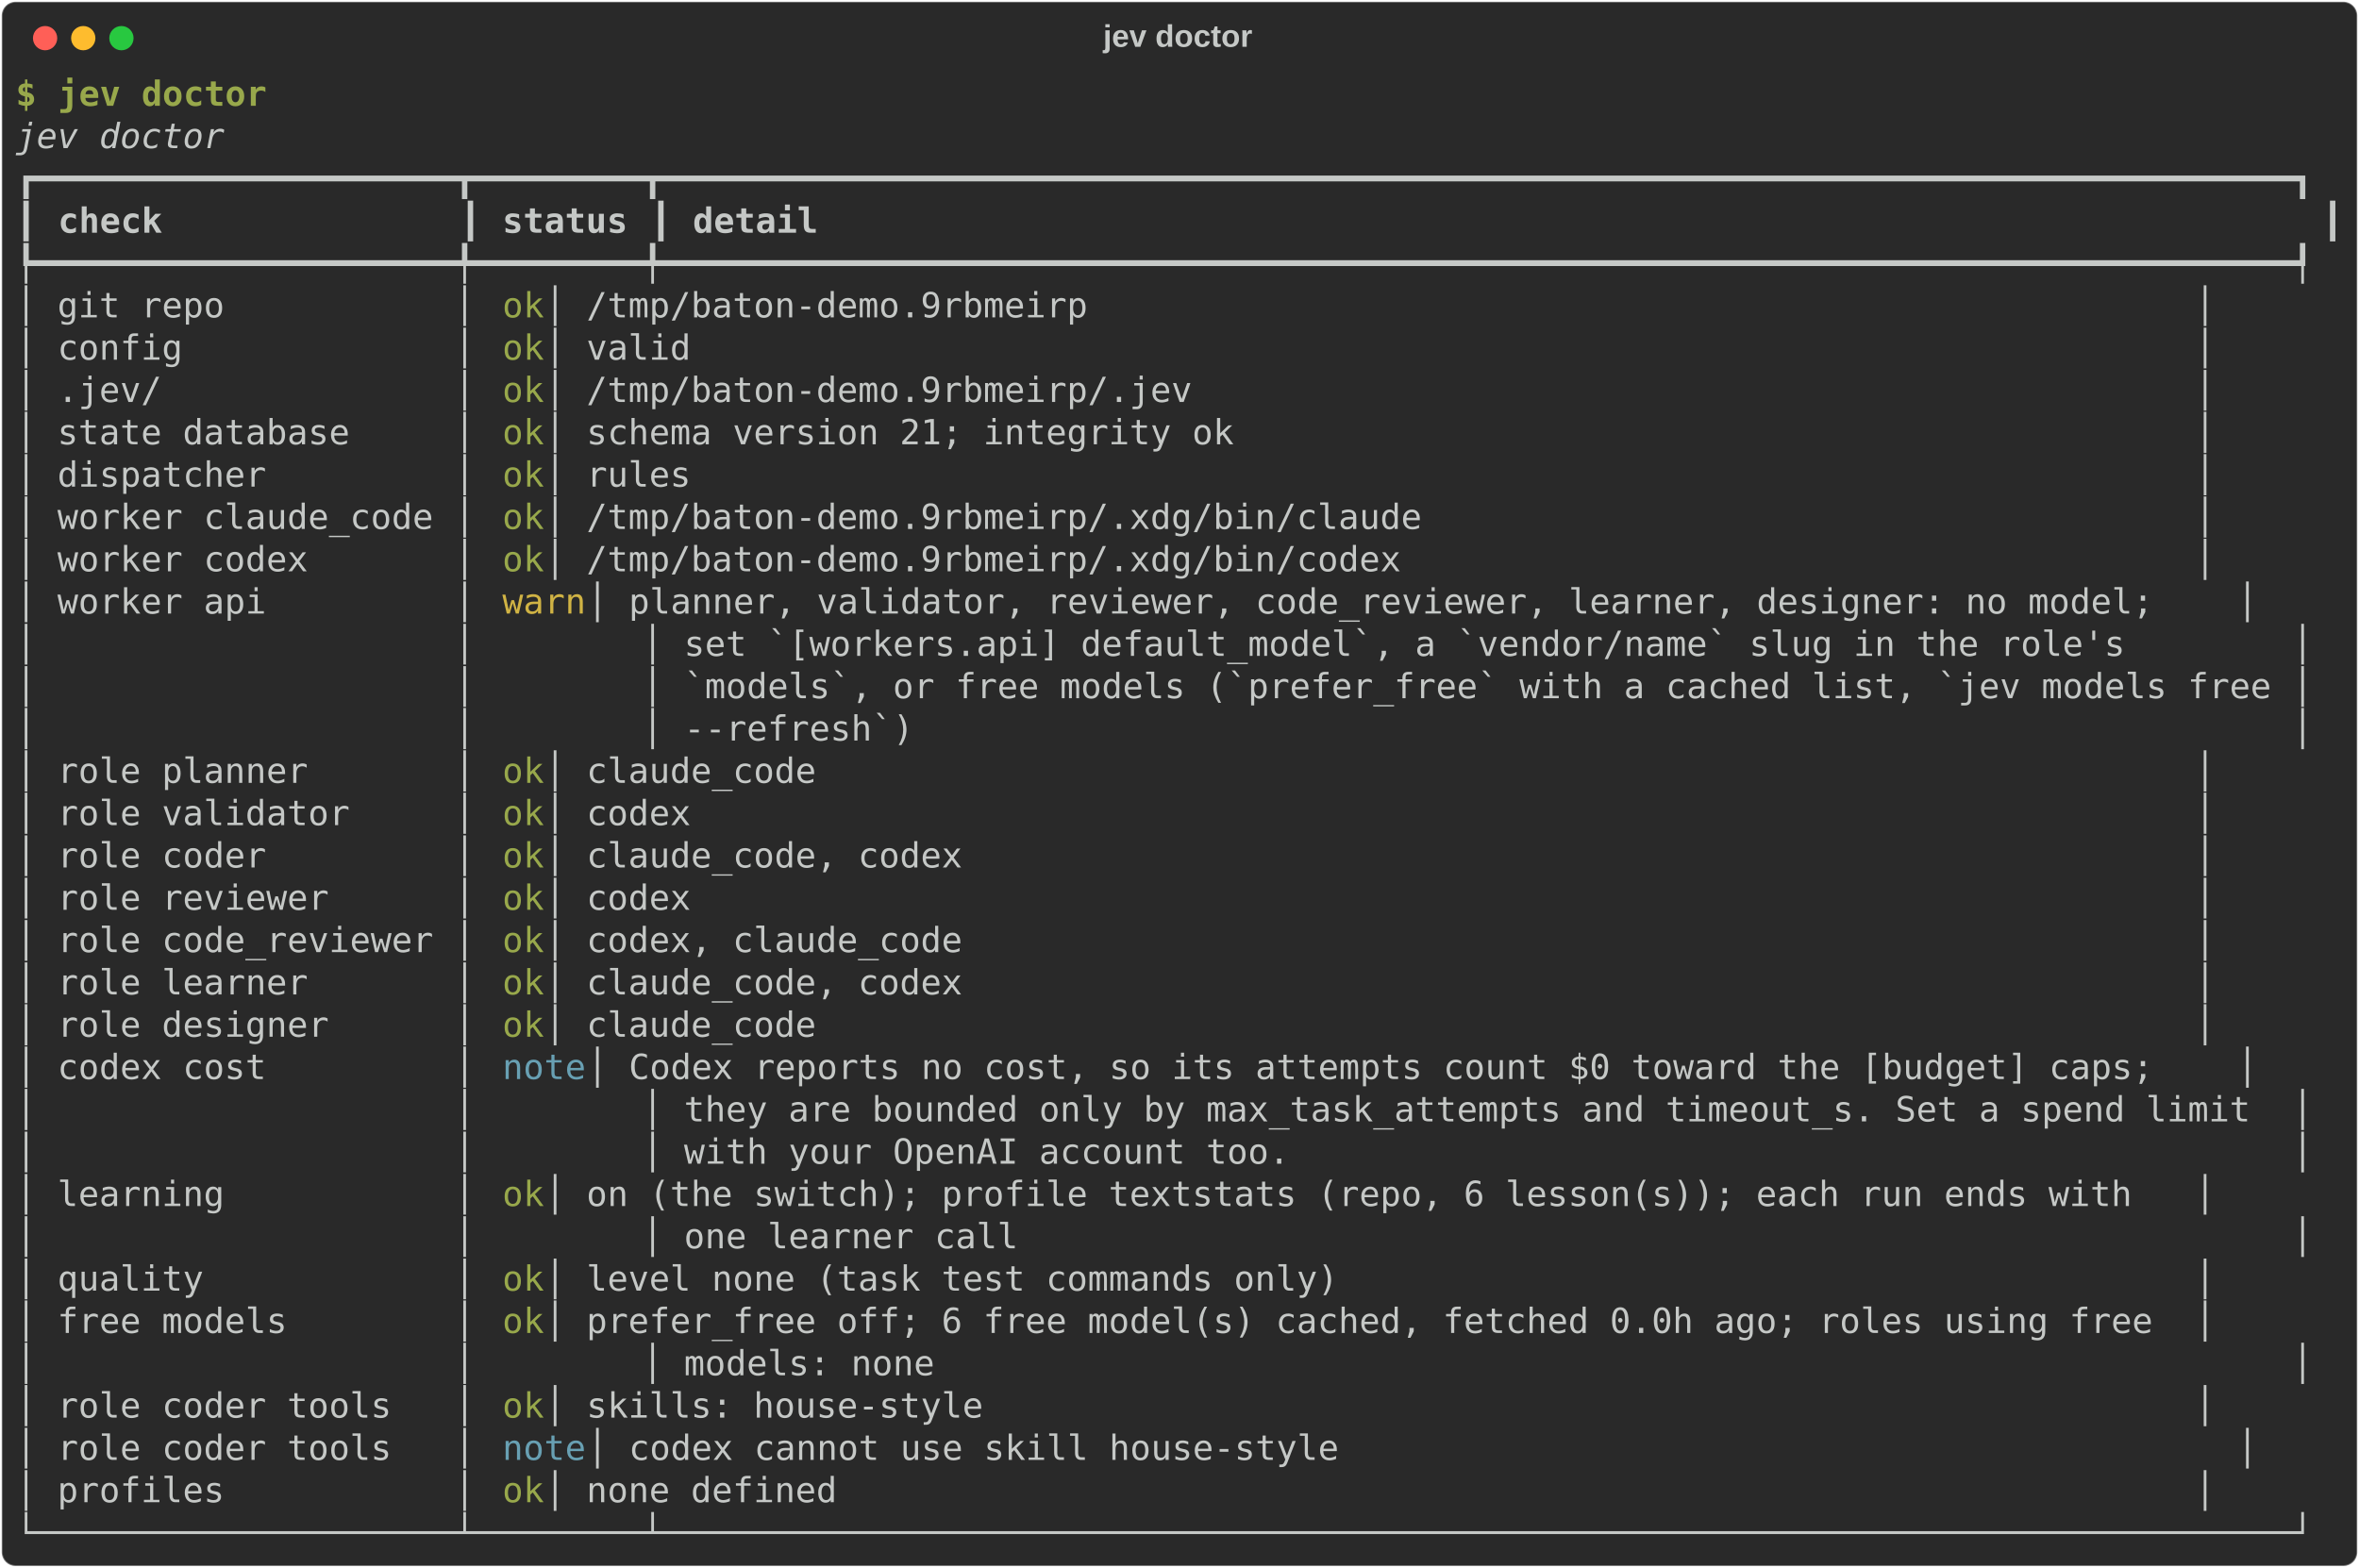
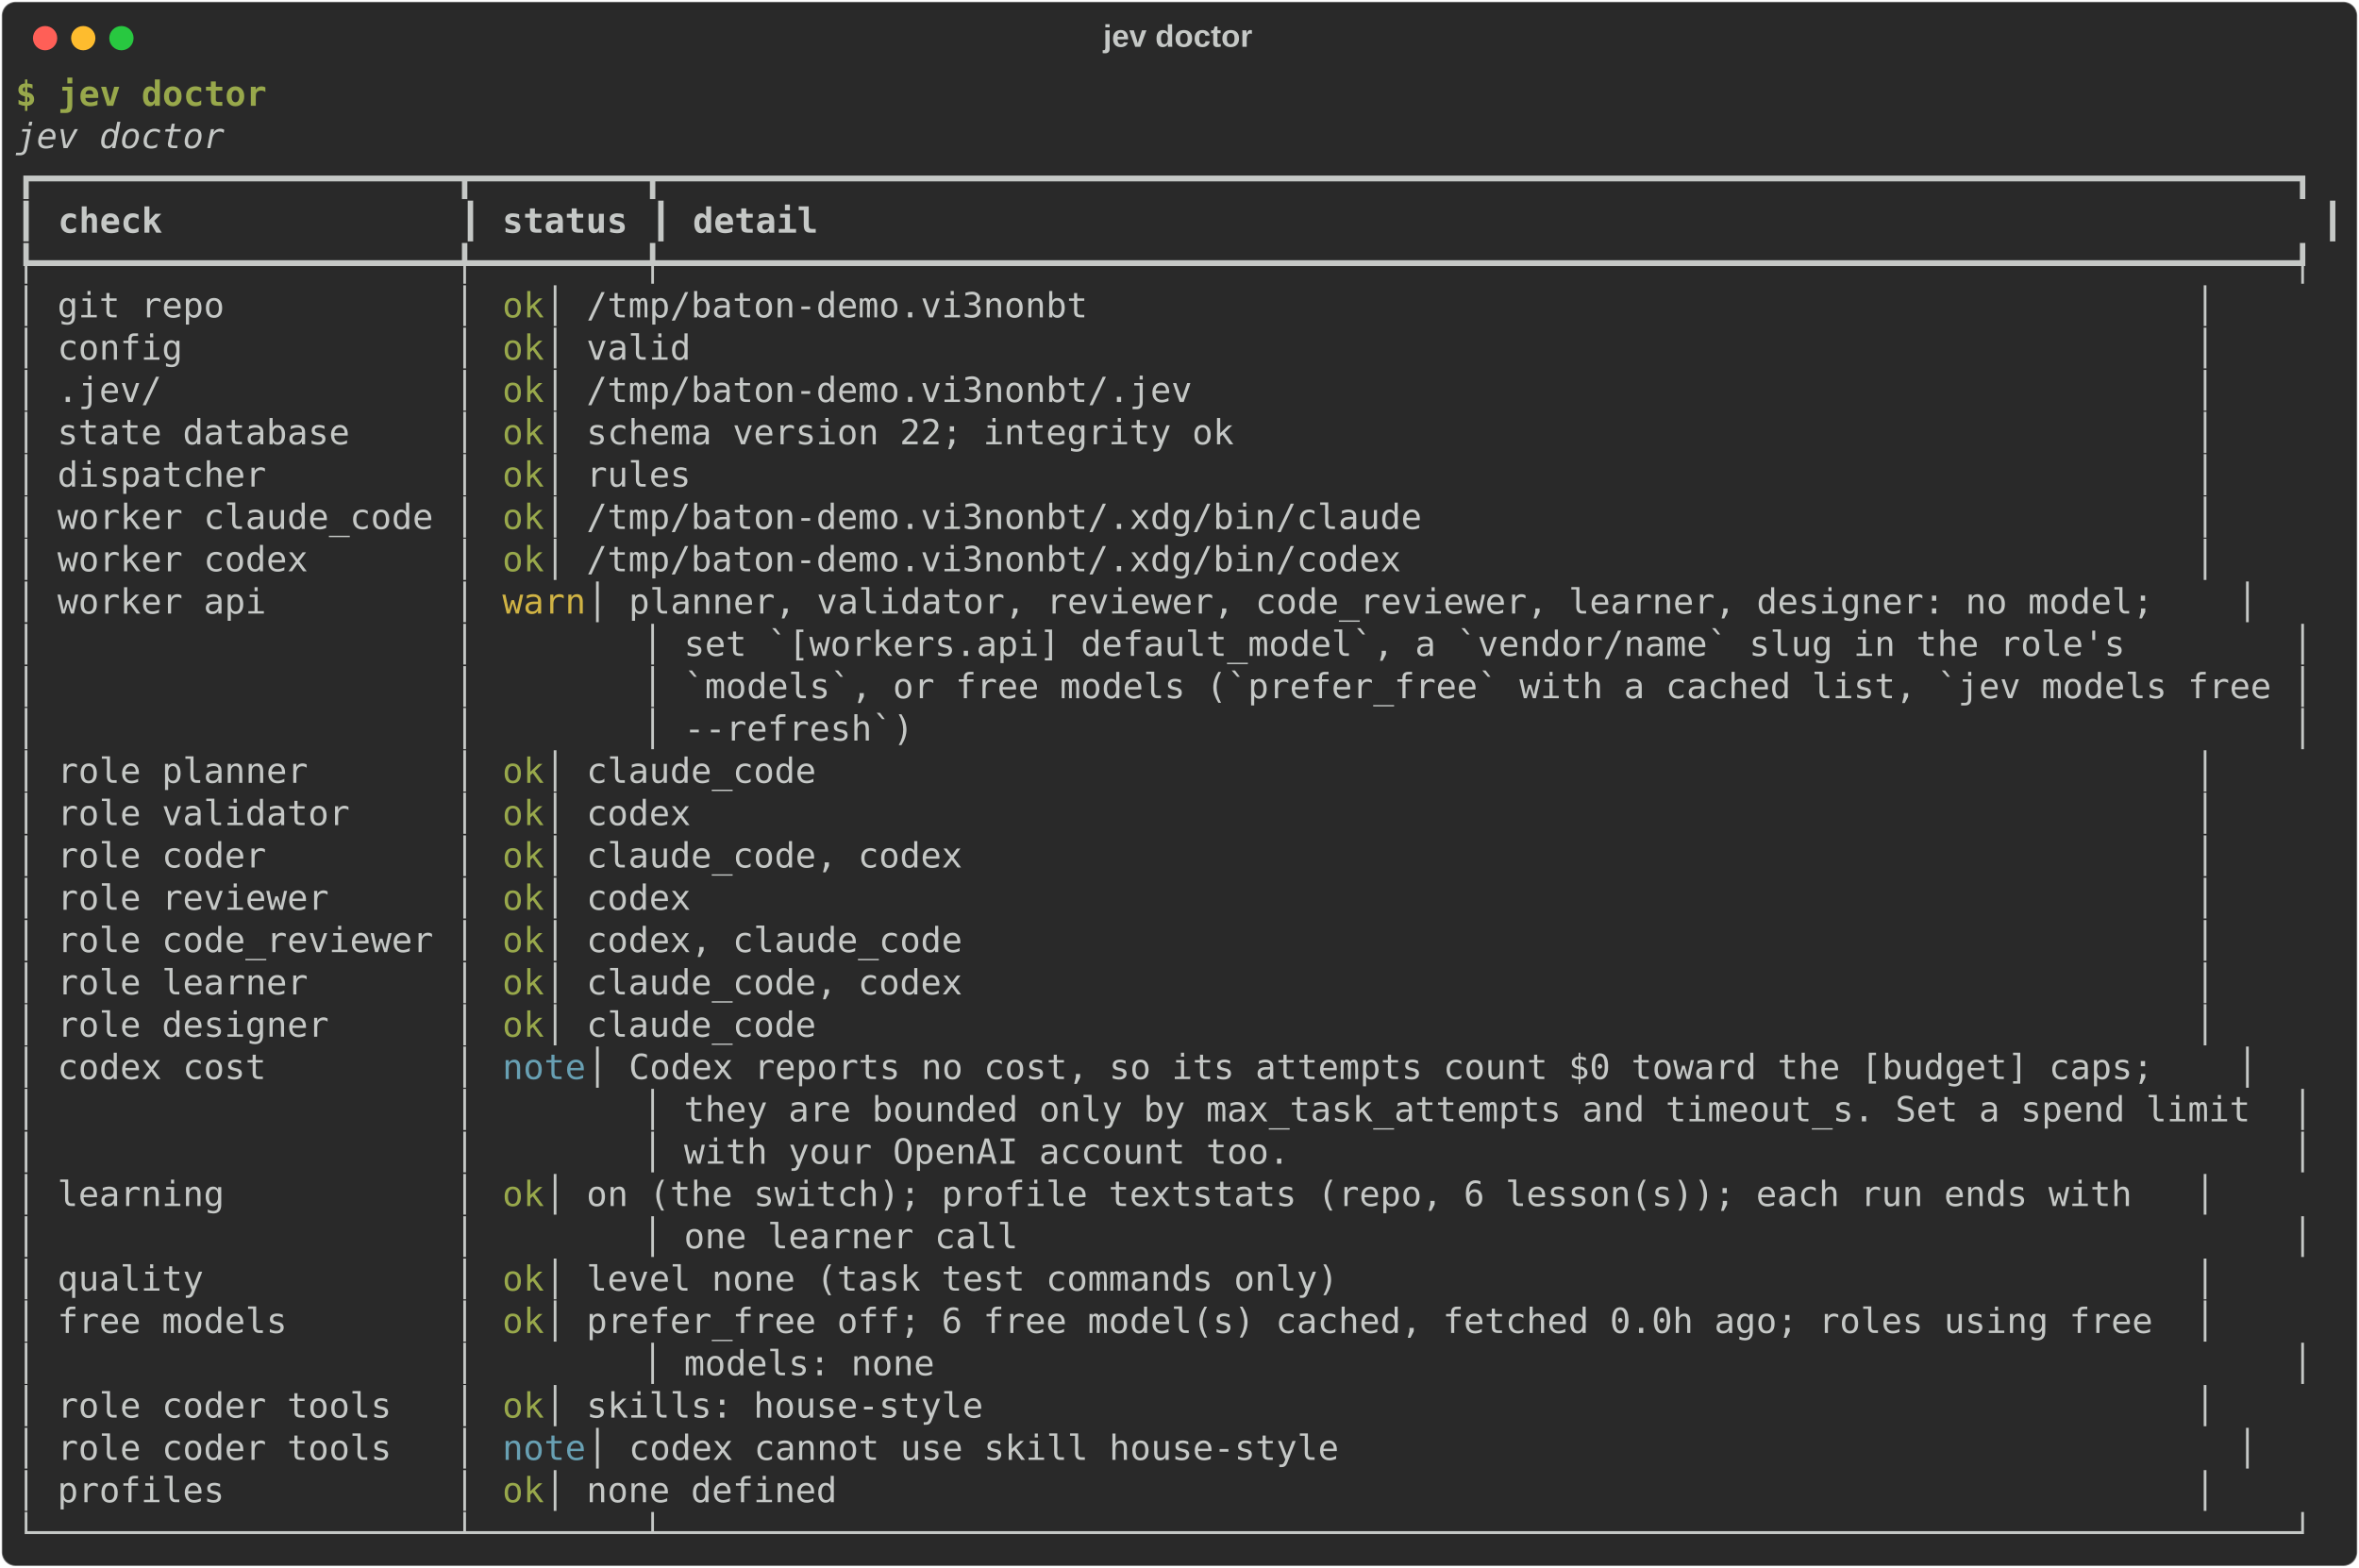
<svg xmlns="http://www.w3.org/2000/svg" class="rich-terminal" viewBox="0 0 1360 904.0">
  <style>

    @font-face {
        font-family: "Fira Code";
        src: local("FiraCode-Regular"),
                url("https://cdnjs.cloudflare.com/ajax/libs/firacode/6.2.0/woff2/FiraCode-Regular.woff2") format("woff2"),
                url("https://cdnjs.cloudflare.com/ajax/libs/firacode/6.2.0/woff/FiraCode-Regular.woff") format("woff");
        font-style: normal;
        font-weight: 400;
    }
    @font-face {
        font-family: "Fira Code";
        src: local("FiraCode-Bold"),
                url("https://cdnjs.cloudflare.com/ajax/libs/firacode/6.2.0/woff2/FiraCode-Bold.woff2") format("woff2"),
                url("https://cdnjs.cloudflare.com/ajax/libs/firacode/6.2.0/woff/FiraCode-Bold.woff") format("woff");
        font-style: bold;
        font-weight: 700;
    }

-     .terminal-3809588152-matrix {
+     .terminal-3205346269-matrix {
        font-family: Fira Code, monospace;
        font-size: 20px;
        line-height: 24.4px;
        font-variant-east-asian: full-width;
    }

-     .terminal-3809588152-title {
+     .terminal-3205346269-title {
        font-size: 18px;
        font-weight: bold;
        font-family: arial;
    }

-     .terminal-3809588152-r1 { fill: #98a84b;font-weight: bold }
- .terminal-3809588152-r2 { fill: #c5c8c6 }
- .terminal-3809588152-r3 { fill: #c5c8c6;font-style: italic; }
- .terminal-3809588152-r4 { fill: #c5c8c6;font-weight: bold }
- .terminal-3809588152-r5 { fill: #98a84b }
- .terminal-3809588152-r6 { fill: #d0b344 }
- .terminal-3809588152-r7 { fill: #68a0b3 }
+     .terminal-3205346269-r1 { fill: #98a84b;font-weight: bold }
+ .terminal-3205346269-r2 { fill: #c5c8c6 }
+ .terminal-3205346269-r3 { fill: #c5c8c6;font-style: italic; }
+ .terminal-3205346269-r4 { fill: #c5c8c6;font-weight: bold }
+ .terminal-3205346269-r5 { fill: #98a84b }
+ .terminal-3205346269-r6 { fill: #d0b344 }
+ .terminal-3205346269-r7 { fill: #68a0b3 }
    </style>
  <defs>
-     <clipPath id="terminal-3809588152-clip-terminal">
+     <clipPath id="terminal-3205346269-clip-terminal">
      <rect x="0" y="0" width="1341.0" height="853.0" />
    </clipPath>
-     <clipPath id="terminal-3809588152-line-0">
+     <clipPath id="terminal-3205346269-line-0">
      <rect x="0" y="1.5" width="1342" height="24.65" />
    </clipPath>
-     <clipPath id="terminal-3809588152-line-1">
+     <clipPath id="terminal-3205346269-line-1">
      <rect x="0" y="25.9" width="1342" height="24.65" />
    </clipPath>
-     <clipPath id="terminal-3809588152-line-2">
+     <clipPath id="terminal-3205346269-line-2">
      <rect x="0" y="50.3" width="1342" height="24.65" />
    </clipPath>
-     <clipPath id="terminal-3809588152-line-3">
+     <clipPath id="terminal-3205346269-line-3">
      <rect x="0" y="74.7" width="1342" height="24.65" />
    </clipPath>
-     <clipPath id="terminal-3809588152-line-4">
+     <clipPath id="terminal-3205346269-line-4">
      <rect x="0" y="99.1" width="1342" height="24.65" />
    </clipPath>
-     <clipPath id="terminal-3809588152-line-5">
+     <clipPath id="terminal-3205346269-line-5">
      <rect x="0" y="123.5" width="1342" height="24.65" />
    </clipPath>
-     <clipPath id="terminal-3809588152-line-6">
+     <clipPath id="terminal-3205346269-line-6">
      <rect x="0" y="147.9" width="1342" height="24.65" />
    </clipPath>
-     <clipPath id="terminal-3809588152-line-7">
+     <clipPath id="terminal-3205346269-line-7">
      <rect x="0" y="172.3" width="1342" height="24.65" />
    </clipPath>
-     <clipPath id="terminal-3809588152-line-8">
+     <clipPath id="terminal-3205346269-line-8">
      <rect x="0" y="196.7" width="1342" height="24.65" />
    </clipPath>
-     <clipPath id="terminal-3809588152-line-9">
+     <clipPath id="terminal-3205346269-line-9">
      <rect x="0" y="221.1" width="1342" height="24.65" />
    </clipPath>
-     <clipPath id="terminal-3809588152-line-10">
+     <clipPath id="terminal-3205346269-line-10">
      <rect x="0" y="245.5" width="1342" height="24.65" />
    </clipPath>
-     <clipPath id="terminal-3809588152-line-11">
+     <clipPath id="terminal-3205346269-line-11">
      <rect x="0" y="269.9" width="1342" height="24.65" />
    </clipPath>
-     <clipPath id="terminal-3809588152-line-12">
+     <clipPath id="terminal-3205346269-line-12">
      <rect x="0" y="294.3" width="1342" height="24.65" />
    </clipPath>
-     <clipPath id="terminal-3809588152-line-13">
+     <clipPath id="terminal-3205346269-line-13">
      <rect x="0" y="318.7" width="1342" height="24.65" />
    </clipPath>
-     <clipPath id="terminal-3809588152-line-14">
+     <clipPath id="terminal-3205346269-line-14">
      <rect x="0" y="343.1" width="1342" height="24.65" />
    </clipPath>
-     <clipPath id="terminal-3809588152-line-15">
+     <clipPath id="terminal-3205346269-line-15">
      <rect x="0" y="367.5" width="1342" height="24.65" />
    </clipPath>
-     <clipPath id="terminal-3809588152-line-16">
+     <clipPath id="terminal-3205346269-line-16">
      <rect x="0" y="391.9" width="1342" height="24.65" />
    </clipPath>
-     <clipPath id="terminal-3809588152-line-17">
+     <clipPath id="terminal-3205346269-line-17">
      <rect x="0" y="416.3" width="1342" height="24.65" />
    </clipPath>
-     <clipPath id="terminal-3809588152-line-18">
+     <clipPath id="terminal-3205346269-line-18">
      <rect x="0" y="440.7" width="1342" height="24.65" />
    </clipPath>
-     <clipPath id="terminal-3809588152-line-19">
+     <clipPath id="terminal-3205346269-line-19">
      <rect x="0" y="465.1" width="1342" height="24.65" />
    </clipPath>
-     <clipPath id="terminal-3809588152-line-20">
+     <clipPath id="terminal-3205346269-line-20">
      <rect x="0" y="489.5" width="1342" height="24.65" />
    </clipPath>
-     <clipPath id="terminal-3809588152-line-21">
+     <clipPath id="terminal-3205346269-line-21">
      <rect x="0" y="513.9" width="1342" height="24.65" />
    </clipPath>
-     <clipPath id="terminal-3809588152-line-22">
+     <clipPath id="terminal-3205346269-line-22">
      <rect x="0" y="538.3" width="1342" height="24.65" />
    </clipPath>
-     <clipPath id="terminal-3809588152-line-23">
+     <clipPath id="terminal-3205346269-line-23">
      <rect x="0" y="562.7" width="1342" height="24.65" />
    </clipPath>
-     <clipPath id="terminal-3809588152-line-24">
+     <clipPath id="terminal-3205346269-line-24">
      <rect x="0" y="587.1" width="1342" height="24.65" />
    </clipPath>
-     <clipPath id="terminal-3809588152-line-25">
+     <clipPath id="terminal-3205346269-line-25">
      <rect x="0" y="611.5" width="1342" height="24.65" />
    </clipPath>
-     <clipPath id="terminal-3809588152-line-26">
+     <clipPath id="terminal-3205346269-line-26">
      <rect x="0" y="635.9" width="1342" height="24.65" />
    </clipPath>
-     <clipPath id="terminal-3809588152-line-27">
+     <clipPath id="terminal-3205346269-line-27">
      <rect x="0" y="660.3" width="1342" height="24.65" />
    </clipPath>
-     <clipPath id="terminal-3809588152-line-28">
+     <clipPath id="terminal-3205346269-line-28">
      <rect x="0" y="684.7" width="1342" height="24.65" />
    </clipPath>
-     <clipPath id="terminal-3809588152-line-29">
+     <clipPath id="terminal-3205346269-line-29">
      <rect x="0" y="709.1" width="1342" height="24.65" />
    </clipPath>
-     <clipPath id="terminal-3809588152-line-30">
+     <clipPath id="terminal-3205346269-line-30">
      <rect x="0" y="733.5" width="1342" height="24.65" />
    </clipPath>
-     <clipPath id="terminal-3809588152-line-31">
+     <clipPath id="terminal-3205346269-line-31">
      <rect x="0" y="757.9" width="1342" height="24.65" />
    </clipPath>
-     <clipPath id="terminal-3809588152-line-32">
+     <clipPath id="terminal-3205346269-line-32">
      <rect x="0" y="782.3" width="1342" height="24.65" />
    </clipPath>
-     <clipPath id="terminal-3809588152-line-33">
+     <clipPath id="terminal-3205346269-line-33">
      <rect x="0" y="806.7" width="1342" height="24.65" />
    </clipPath>
  </defs>
  <rect fill="#292929" stroke="rgba(255,255,255,0.35)" stroke-width="1" x="1" y="1" width="1358" height="902" rx="8" />
-   <text class="terminal-3809588152-title" fill="#c5c8c6" text-anchor="middle" x="679" y="27">jev doctor</text>
+   <text class="terminal-3205346269-title" fill="#c5c8c6" text-anchor="middle" x="679" y="27">jev doctor</text>
  <g transform="translate(26,22)">
    <circle cx="0" cy="0" r="7" fill="#ff5f57" />
    <circle cx="22" cy="0" r="7" fill="#febc2e" />
    <circle cx="44" cy="0" r="7" fill="#28c840" />
  </g>
-   <g transform="translate(9, 41)" clip-path="url(#terminal-3809588152-clip-terminal)">
-     <g class="terminal-3809588152-matrix">
-       <text class="terminal-3809588152-r1" x="0" y="20" textLength="24.4" clip-path="url(#terminal-3809588152-line-0)">$ </text>
-       <text class="terminal-3809588152-r1" x="24.4" y="20" textLength="122" clip-path="url(#terminal-3809588152-line-0)">jev doctor</text>
-       <text class="terminal-3809588152-r2" x="1342" y="20" textLength="12.2" clip-path="url(#terminal-3809588152-line-0)">
- </text>
-       <text class="terminal-3809588152-r3" x="0" y="44.4" textLength="1342" clip-path="url(#terminal-3809588152-line-1)">                                                  jev doctor                                                  </text>
-       <text class="terminal-3809588152-r2" x="1342" y="44.4" textLength="12.2" clip-path="url(#terminal-3809588152-line-1)">
- </text>
-       <text class="terminal-3809588152-r2" x="0" y="68.8" textLength="1342" clip-path="url(#terminal-3809588152-line-2)">┏━━━━━━━━━━━━━━━━━━━━┳━━━━━━━━┳━━━━━━━━━━━━━━━━━━━━━━━━━━━━━━━━━━━━━━━━━━━━━━━━━━━━━━━━━━━━━━━━━━━━━━━━━━━━━━┓</text>
-       <text class="terminal-3809588152-r2" x="1342" y="68.8" textLength="12.2" clip-path="url(#terminal-3809588152-line-2)">
- </text>
-       <text class="terminal-3809588152-r2" x="0" y="93.2" textLength="12.2" clip-path="url(#terminal-3809588152-line-3)">┃</text>
-       <text class="terminal-3809588152-r4" x="24.4" y="93.2" textLength="219.6" clip-path="url(#terminal-3809588152-line-3)">check             </text>
-       <text class="terminal-3809588152-r2" x="256.2" y="93.2" textLength="12.2" clip-path="url(#terminal-3809588152-line-3)">┃</text>
-       <text class="terminal-3809588152-r4" x="280.6" y="93.2" textLength="73.2" clip-path="url(#terminal-3809588152-line-3)">status</text>
-       <text class="terminal-3809588152-r2" x="366" y="93.2" textLength="12.2" clip-path="url(#terminal-3809588152-line-3)">┃</text>
-       <text class="terminal-3809588152-r4" x="390.4" y="93.2" textLength="927.2" clip-path="url(#terminal-3809588152-line-3)">detail                                                                      </text>
-       <text class="terminal-3809588152-r2" x="1329.8" y="93.2" textLength="12.2" clip-path="url(#terminal-3809588152-line-3)">┃</text>
-       <text class="terminal-3809588152-r2" x="1342" y="93.2" textLength="12.2" clip-path="url(#terminal-3809588152-line-3)">
- </text>
-       <text class="terminal-3809588152-r2" x="0" y="117.6" textLength="1342" clip-path="url(#terminal-3809588152-line-4)">┡━━━━━━━━━━━━━━━━━━━━╇━━━━━━━━╇━━━━━━━━━━━━━━━━━━━━━━━━━━━━━━━━━━━━━━━━━━━━━━━━━━━━━━━━━━━━━━━━━━━━━━━━━━━━━━┩</text>
-       <text class="terminal-3809588152-r2" x="1342" y="117.6" textLength="12.2" clip-path="url(#terminal-3809588152-line-4)">
- </text>
-       <text class="terminal-3809588152-r2" x="0" y="142" textLength="280.6" clip-path="url(#terminal-3809588152-line-5)">│ git repo           │ </text>
-       <text class="terminal-3809588152-r5" x="280.6" y="142" textLength="24.4" clip-path="url(#terminal-3809588152-line-5)">ok</text>
-       <text class="terminal-3809588152-r2" x="305" y="142" textLength="1037" clip-path="url(#terminal-3809588152-line-5)">     │ /tmp/baton-demo.9rbmeirp                                                     │</text>
-       <text class="terminal-3809588152-r2" x="1342" y="142" textLength="12.2" clip-path="url(#terminal-3809588152-line-5)">
- </text>
-       <text class="terminal-3809588152-r2" x="0" y="166.4" textLength="280.6" clip-path="url(#terminal-3809588152-line-6)">│ config             │ </text>
-       <text class="terminal-3809588152-r5" x="280.6" y="166.4" textLength="24.4" clip-path="url(#terminal-3809588152-line-6)">ok</text>
-       <text class="terminal-3809588152-r2" x="305" y="166.4" textLength="1037" clip-path="url(#terminal-3809588152-line-6)">     │ valid                                                                        │</text>
-       <text class="terminal-3809588152-r2" x="1342" y="166.4" textLength="12.2" clip-path="url(#terminal-3809588152-line-6)">
- </text>
-       <text class="terminal-3809588152-r2" x="0" y="190.8" textLength="280.6" clip-path="url(#terminal-3809588152-line-7)">│ .jev/              │ </text>
-       <text class="terminal-3809588152-r5" x="280.6" y="190.8" textLength="24.4" clip-path="url(#terminal-3809588152-line-7)">ok</text>
-       <text class="terminal-3809588152-r2" x="305" y="190.8" textLength="1037" clip-path="url(#terminal-3809588152-line-7)">     │ /tmp/baton-demo.9rbmeirp/.jev                                                │</text>
-       <text class="terminal-3809588152-r2" x="1342" y="190.8" textLength="12.2" clip-path="url(#terminal-3809588152-line-7)">
- </text>
-       <text class="terminal-3809588152-r2" x="0" y="215.2" textLength="280.6" clip-path="url(#terminal-3809588152-line-8)">│ state database     │ </text>
-       <text class="terminal-3809588152-r5" x="280.6" y="215.2" textLength="24.4" clip-path="url(#terminal-3809588152-line-8)">ok</text>
-       <text class="terminal-3809588152-r2" x="305" y="215.2" textLength="1037" clip-path="url(#terminal-3809588152-line-8)">     │ schema version 21; integrity ok                                              │</text>
-       <text class="terminal-3809588152-r2" x="1342" y="215.2" textLength="12.2" clip-path="url(#terminal-3809588152-line-8)">
- </text>
-       <text class="terminal-3809588152-r2" x="0" y="239.6" textLength="280.6" clip-path="url(#terminal-3809588152-line-9)">│ dispatcher         │ </text>
-       <text class="terminal-3809588152-r5" x="280.6" y="239.6" textLength="24.4" clip-path="url(#terminal-3809588152-line-9)">ok</text>
-       <text class="terminal-3809588152-r2" x="305" y="239.6" textLength="1037" clip-path="url(#terminal-3809588152-line-9)">     │ rules                                                                        │</text>
-       <text class="terminal-3809588152-r2" x="1342" y="239.6" textLength="12.2" clip-path="url(#terminal-3809588152-line-9)">
- </text>
-       <text class="terminal-3809588152-r2" x="0" y="264" textLength="280.6" clip-path="url(#terminal-3809588152-line-10)">│ worker claude_code │ </text>
-       <text class="terminal-3809588152-r5" x="280.6" y="264" textLength="24.4" clip-path="url(#terminal-3809588152-line-10)">ok</text>
-       <text class="terminal-3809588152-r2" x="305" y="264" textLength="1037" clip-path="url(#terminal-3809588152-line-10)">     │ /tmp/baton-demo.9rbmeirp/.xdg/bin/claude                                     │</text>
-       <text class="terminal-3809588152-r2" x="1342" y="264" textLength="12.2" clip-path="url(#terminal-3809588152-line-10)">
- </text>
-       <text class="terminal-3809588152-r2" x="0" y="288.4" textLength="280.6" clip-path="url(#terminal-3809588152-line-11)">│ worker codex       │ </text>
-       <text class="terminal-3809588152-r5" x="280.6" y="288.4" textLength="24.4" clip-path="url(#terminal-3809588152-line-11)">ok</text>
-       <text class="terminal-3809588152-r2" x="305" y="288.4" textLength="1037" clip-path="url(#terminal-3809588152-line-11)">     │ /tmp/baton-demo.9rbmeirp/.xdg/bin/codex                                      │</text>
-       <text class="terminal-3809588152-r2" x="1342" y="288.4" textLength="12.2" clip-path="url(#terminal-3809588152-line-11)">
- </text>
-       <text class="terminal-3809588152-r2" x="0" y="312.8" textLength="280.6" clip-path="url(#terminal-3809588152-line-12)">│ worker api         │ </text>
-       <text class="terminal-3809588152-r6" x="280.6" y="312.8" textLength="48.8" clip-path="url(#terminal-3809588152-line-12)">warn</text>
-       <text class="terminal-3809588152-r2" x="329.4" y="312.8" textLength="1012.6" clip-path="url(#terminal-3809588152-line-12)">   │ planner, validator, reviewer, code_reviewer, learner, designer: no model;    │</text>
-       <text class="terminal-3809588152-r2" x="1342" y="312.8" textLength="12.2" clip-path="url(#terminal-3809588152-line-12)">
- </text>
-       <text class="terminal-3809588152-r2" x="0" y="337.2" textLength="1342" clip-path="url(#terminal-3809588152-line-13)">│                    │        │ set `[workers.api] default_model`, a `vendor/name` slug in the role's        │</text>
-       <text class="terminal-3809588152-r2" x="1342" y="337.2" textLength="12.2" clip-path="url(#terminal-3809588152-line-13)">
- </text>
-       <text class="terminal-3809588152-r2" x="0" y="361.6" textLength="1342" clip-path="url(#terminal-3809588152-line-14)">│                    │        │ `models`, or free models (`prefer_free` with a cached list, `jev models free │</text>
-       <text class="terminal-3809588152-r2" x="1342" y="361.6" textLength="12.2" clip-path="url(#terminal-3809588152-line-14)">
- </text>
-       <text class="terminal-3809588152-r2" x="0" y="386" textLength="1342" clip-path="url(#terminal-3809588152-line-15)">│                    │        │ --refresh`)                                                                  │</text>
-       <text class="terminal-3809588152-r2" x="1342" y="386" textLength="12.2" clip-path="url(#terminal-3809588152-line-15)">
- </text>
-       <text class="terminal-3809588152-r2" x="0" y="410.4" textLength="280.6" clip-path="url(#terminal-3809588152-line-16)">│ role planner       │ </text>
-       <text class="terminal-3809588152-r5" x="280.6" y="410.4" textLength="24.4" clip-path="url(#terminal-3809588152-line-16)">ok</text>
-       <text class="terminal-3809588152-r2" x="305" y="410.4" textLength="1037" clip-path="url(#terminal-3809588152-line-16)">     │ claude_code                                                                  │</text>
-       <text class="terminal-3809588152-r2" x="1342" y="410.4" textLength="12.2" clip-path="url(#terminal-3809588152-line-16)">
- </text>
-       <text class="terminal-3809588152-r2" x="0" y="434.8" textLength="280.6" clip-path="url(#terminal-3809588152-line-17)">│ role validator     │ </text>
-       <text class="terminal-3809588152-r5" x="280.6" y="434.8" textLength="24.4" clip-path="url(#terminal-3809588152-line-17)">ok</text>
-       <text class="terminal-3809588152-r2" x="305" y="434.8" textLength="1037" clip-path="url(#terminal-3809588152-line-17)">     │ codex                                                                        │</text>
-       <text class="terminal-3809588152-r2" x="1342" y="434.8" textLength="12.2" clip-path="url(#terminal-3809588152-line-17)">
- </text>
-       <text class="terminal-3809588152-r2" x="0" y="459.2" textLength="280.6" clip-path="url(#terminal-3809588152-line-18)">│ role coder         │ </text>
-       <text class="terminal-3809588152-r5" x="280.6" y="459.2" textLength="24.4" clip-path="url(#terminal-3809588152-line-18)">ok</text>
-       <text class="terminal-3809588152-r2" x="305" y="459.2" textLength="1037" clip-path="url(#terminal-3809588152-line-18)">     │ claude_code, codex                                                           │</text>
-       <text class="terminal-3809588152-r2" x="1342" y="459.2" textLength="12.2" clip-path="url(#terminal-3809588152-line-18)">
- </text>
-       <text class="terminal-3809588152-r2" x="0" y="483.6" textLength="280.6" clip-path="url(#terminal-3809588152-line-19)">│ role reviewer      │ </text>
-       <text class="terminal-3809588152-r5" x="280.6" y="483.6" textLength="24.4" clip-path="url(#terminal-3809588152-line-19)">ok</text>
-       <text class="terminal-3809588152-r2" x="305" y="483.6" textLength="1037" clip-path="url(#terminal-3809588152-line-19)">     │ codex                                                                        │</text>
-       <text class="terminal-3809588152-r2" x="1342" y="483.6" textLength="12.2" clip-path="url(#terminal-3809588152-line-19)">
- </text>
-       <text class="terminal-3809588152-r2" x="0" y="508" textLength="280.6" clip-path="url(#terminal-3809588152-line-20)">│ role code_reviewer │ </text>
-       <text class="terminal-3809588152-r5" x="280.6" y="508" textLength="24.4" clip-path="url(#terminal-3809588152-line-20)">ok</text>
-       <text class="terminal-3809588152-r2" x="305" y="508" textLength="1037" clip-path="url(#terminal-3809588152-line-20)">     │ codex, claude_code                                                           │</text>
-       <text class="terminal-3809588152-r2" x="1342" y="508" textLength="12.2" clip-path="url(#terminal-3809588152-line-20)">
- </text>
-       <text class="terminal-3809588152-r2" x="0" y="532.4" textLength="280.6" clip-path="url(#terminal-3809588152-line-21)">│ role learner       │ </text>
-       <text class="terminal-3809588152-r5" x="280.6" y="532.4" textLength="24.4" clip-path="url(#terminal-3809588152-line-21)">ok</text>
-       <text class="terminal-3809588152-r2" x="305" y="532.4" textLength="1037" clip-path="url(#terminal-3809588152-line-21)">     │ claude_code, codex                                                           │</text>
-       <text class="terminal-3809588152-r2" x="1342" y="532.4" textLength="12.2" clip-path="url(#terminal-3809588152-line-21)">
- </text>
-       <text class="terminal-3809588152-r2" x="0" y="556.8" textLength="280.6" clip-path="url(#terminal-3809588152-line-22)">│ role designer      │ </text>
-       <text class="terminal-3809588152-r5" x="280.6" y="556.8" textLength="24.4" clip-path="url(#terminal-3809588152-line-22)">ok</text>
-       <text class="terminal-3809588152-r2" x="305" y="556.8" textLength="1037" clip-path="url(#terminal-3809588152-line-22)">     │ claude_code                                                                  │</text>
-       <text class="terminal-3809588152-r2" x="1342" y="556.8" textLength="12.2" clip-path="url(#terminal-3809588152-line-22)">
- </text>
-       <text class="terminal-3809588152-r2" x="0" y="581.2" textLength="280.6" clip-path="url(#terminal-3809588152-line-23)">│ codex cost         │ </text>
-       <text class="terminal-3809588152-r7" x="280.6" y="581.2" textLength="48.8" clip-path="url(#terminal-3809588152-line-23)">note</text>
-       <text class="terminal-3809588152-r2" x="329.4" y="581.2" textLength="1012.6" clip-path="url(#terminal-3809588152-line-23)">   │ Codex reports no cost, so its attempts count $0 toward the [budget] caps;    │</text>
-       <text class="terminal-3809588152-r2" x="1342" y="581.2" textLength="12.2" clip-path="url(#terminal-3809588152-line-23)">
- </text>
-       <text class="terminal-3809588152-r2" x="0" y="605.6" textLength="1342" clip-path="url(#terminal-3809588152-line-24)">│                    │        │ they are bounded only by max_task_attempts and timeout_s. Set a spend limit  │</text>
-       <text class="terminal-3809588152-r2" x="1342" y="605.6" textLength="12.2" clip-path="url(#terminal-3809588152-line-24)">
- </text>
-       <text class="terminal-3809588152-r2" x="0" y="630" textLength="1342" clip-path="url(#terminal-3809588152-line-25)">│                    │        │ with your OpenAI account too.                                                │</text>
-       <text class="terminal-3809588152-r2" x="1342" y="630" textLength="12.2" clip-path="url(#terminal-3809588152-line-25)">
- </text>
-       <text class="terminal-3809588152-r2" x="0" y="654.4" textLength="280.6" clip-path="url(#terminal-3809588152-line-26)">│ learning           │ </text>
-       <text class="terminal-3809588152-r5" x="280.6" y="654.4" textLength="24.4" clip-path="url(#terminal-3809588152-line-26)">ok</text>
-       <text class="terminal-3809588152-r2" x="305" y="654.4" textLength="1037" clip-path="url(#terminal-3809588152-line-26)">     │ on (the switch); profile textstats (repo, 6 lesson(s)); each run ends with   │</text>
-       <text class="terminal-3809588152-r2" x="1342" y="654.4" textLength="12.2" clip-path="url(#terminal-3809588152-line-26)">
- </text>
-       <text class="terminal-3809588152-r2" x="0" y="678.8" textLength="1342" clip-path="url(#terminal-3809588152-line-27)">│                    │        │ one learner call                                                             │</text>
-       <text class="terminal-3809588152-r2" x="1342" y="678.8" textLength="12.2" clip-path="url(#terminal-3809588152-line-27)">
- </text>
-       <text class="terminal-3809588152-r2" x="0" y="703.2" textLength="280.6" clip-path="url(#terminal-3809588152-line-28)">│ quality            │ </text>
-       <text class="terminal-3809588152-r5" x="280.6" y="703.2" textLength="24.4" clip-path="url(#terminal-3809588152-line-28)">ok</text>
-       <text class="terminal-3809588152-r2" x="305" y="703.2" textLength="1037" clip-path="url(#terminal-3809588152-line-28)">     │ level none (task test commands only)                                         │</text>
-       <text class="terminal-3809588152-r2" x="1342" y="703.2" textLength="12.2" clip-path="url(#terminal-3809588152-line-28)">
- </text>
-       <text class="terminal-3809588152-r2" x="0" y="727.6" textLength="280.6" clip-path="url(#terminal-3809588152-line-29)">│ free models        │ </text>
-       <text class="terminal-3809588152-r5" x="280.6" y="727.6" textLength="24.4" clip-path="url(#terminal-3809588152-line-29)">ok</text>
-       <text class="terminal-3809588152-r2" x="305" y="727.6" textLength="1037" clip-path="url(#terminal-3809588152-line-29)">     │ prefer_free off; 6 free model(s) cached, fetched 0.0h ago; roles using free  │</text>
-       <text class="terminal-3809588152-r2" x="1342" y="727.6" textLength="12.2" clip-path="url(#terminal-3809588152-line-29)">
- </text>
-       <text class="terminal-3809588152-r2" x="0" y="752" textLength="1342" clip-path="url(#terminal-3809588152-line-30)">│                    │        │ models: none                                                                 │</text>
-       <text class="terminal-3809588152-r2" x="1342" y="752" textLength="12.2" clip-path="url(#terminal-3809588152-line-30)">
- </text>
-       <text class="terminal-3809588152-r2" x="0" y="776.4" textLength="280.6" clip-path="url(#terminal-3809588152-line-31)">│ role coder tools   │ </text>
-       <text class="terminal-3809588152-r5" x="280.6" y="776.4" textLength="24.4" clip-path="url(#terminal-3809588152-line-31)">ok</text>
-       <text class="terminal-3809588152-r2" x="305" y="776.4" textLength="1037" clip-path="url(#terminal-3809588152-line-31)">     │ skills: house-style                                                          │</text>
-       <text class="terminal-3809588152-r2" x="1342" y="776.4" textLength="12.2" clip-path="url(#terminal-3809588152-line-31)">
- </text>
-       <text class="terminal-3809588152-r2" x="0" y="800.8" textLength="280.6" clip-path="url(#terminal-3809588152-line-32)">│ role coder tools   │ </text>
-       <text class="terminal-3809588152-r7" x="280.6" y="800.8" textLength="48.8" clip-path="url(#terminal-3809588152-line-32)">note</text>
-       <text class="terminal-3809588152-r2" x="329.4" y="800.8" textLength="1012.6" clip-path="url(#terminal-3809588152-line-32)">   │ codex cannot use skill house-style                                           │</text>
-       <text class="terminal-3809588152-r2" x="1342" y="800.8" textLength="12.2" clip-path="url(#terminal-3809588152-line-32)">
- </text>
-       <text class="terminal-3809588152-r2" x="0" y="825.2" textLength="280.6" clip-path="url(#terminal-3809588152-line-33)">│ profiles           │ </text>
-       <text class="terminal-3809588152-r5" x="280.6" y="825.2" textLength="24.4" clip-path="url(#terminal-3809588152-line-33)">ok</text>
-       <text class="terminal-3809588152-r2" x="305" y="825.2" textLength="1037" clip-path="url(#terminal-3809588152-line-33)">     │ none defined                                                                 │</text>
-       <text class="terminal-3809588152-r2" x="1342" y="825.2" textLength="12.2" clip-path="url(#terminal-3809588152-line-33)">
- </text>
-       <text class="terminal-3809588152-r2" x="0" y="849.6" textLength="1342" clip-path="url(#terminal-3809588152-line-34)">└────────────────────┴────────┴──────────────────────────────────────────────────────────────────────────────┘</text>
-       <text class="terminal-3809588152-r2" x="1342" y="849.6" textLength="12.2" clip-path="url(#terminal-3809588152-line-34)">
+   <g transform="translate(9, 41)" clip-path="url(#terminal-3205346269-clip-terminal)">
+     <g class="terminal-3205346269-matrix">
+       <text class="terminal-3205346269-r1" x="0" y="20" textLength="24.4" clip-path="url(#terminal-3205346269-line-0)">$ </text>
+       <text class="terminal-3205346269-r1" x="24.4" y="20" textLength="122" clip-path="url(#terminal-3205346269-line-0)">jev doctor</text>
+       <text class="terminal-3205346269-r2" x="1342" y="20" textLength="12.2" clip-path="url(#terminal-3205346269-line-0)">
+ </text>
+       <text class="terminal-3205346269-r3" x="0" y="44.4" textLength="1342" clip-path="url(#terminal-3205346269-line-1)">                                                  jev doctor                                                  </text>
+       <text class="terminal-3205346269-r2" x="1342" y="44.4" textLength="12.2" clip-path="url(#terminal-3205346269-line-1)">
+ </text>
+       <text class="terminal-3205346269-r2" x="0" y="68.8" textLength="1342" clip-path="url(#terminal-3205346269-line-2)">┏━━━━━━━━━━━━━━━━━━━━┳━━━━━━━━┳━━━━━━━━━━━━━━━━━━━━━━━━━━━━━━━━━━━━━━━━━━━━━━━━━━━━━━━━━━━━━━━━━━━━━━━━━━━━━━┓</text>
+       <text class="terminal-3205346269-r2" x="1342" y="68.8" textLength="12.2" clip-path="url(#terminal-3205346269-line-2)">
+ </text>
+       <text class="terminal-3205346269-r2" x="0" y="93.2" textLength="12.2" clip-path="url(#terminal-3205346269-line-3)">┃</text>
+       <text class="terminal-3205346269-r4" x="24.4" y="93.2" textLength="219.6" clip-path="url(#terminal-3205346269-line-3)">check             </text>
+       <text class="terminal-3205346269-r2" x="256.2" y="93.2" textLength="12.2" clip-path="url(#terminal-3205346269-line-3)">┃</text>
+       <text class="terminal-3205346269-r4" x="280.6" y="93.2" textLength="73.2" clip-path="url(#terminal-3205346269-line-3)">status</text>
+       <text class="terminal-3205346269-r2" x="366" y="93.2" textLength="12.2" clip-path="url(#terminal-3205346269-line-3)">┃</text>
+       <text class="terminal-3205346269-r4" x="390.4" y="93.2" textLength="927.2" clip-path="url(#terminal-3205346269-line-3)">detail                                                                      </text>
+       <text class="terminal-3205346269-r2" x="1329.8" y="93.2" textLength="12.2" clip-path="url(#terminal-3205346269-line-3)">┃</text>
+       <text class="terminal-3205346269-r2" x="1342" y="93.2" textLength="12.2" clip-path="url(#terminal-3205346269-line-3)">
+ </text>
+       <text class="terminal-3205346269-r2" x="0" y="117.6" textLength="1342" clip-path="url(#terminal-3205346269-line-4)">┡━━━━━━━━━━━━━━━━━━━━╇━━━━━━━━╇━━━━━━━━━━━━━━━━━━━━━━━━━━━━━━━━━━━━━━━━━━━━━━━━━━━━━━━━━━━━━━━━━━━━━━━━━━━━━━┩</text>
+       <text class="terminal-3205346269-r2" x="1342" y="117.6" textLength="12.2" clip-path="url(#terminal-3205346269-line-4)">
+ </text>
+       <text class="terminal-3205346269-r2" x="0" y="142" textLength="280.6" clip-path="url(#terminal-3205346269-line-5)">│ git repo           │ </text>
+       <text class="terminal-3205346269-r5" x="280.6" y="142" textLength="24.4" clip-path="url(#terminal-3205346269-line-5)">ok</text>
+       <text class="terminal-3205346269-r2" x="305" y="142" textLength="1037" clip-path="url(#terminal-3205346269-line-5)">     │ /tmp/baton-demo.vi3nonbt                                                     │</text>
+       <text class="terminal-3205346269-r2" x="1342" y="142" textLength="12.2" clip-path="url(#terminal-3205346269-line-5)">
+ </text>
+       <text class="terminal-3205346269-r2" x="0" y="166.4" textLength="280.6" clip-path="url(#terminal-3205346269-line-6)">│ config             │ </text>
+       <text class="terminal-3205346269-r5" x="280.6" y="166.4" textLength="24.4" clip-path="url(#terminal-3205346269-line-6)">ok</text>
+       <text class="terminal-3205346269-r2" x="305" y="166.4" textLength="1037" clip-path="url(#terminal-3205346269-line-6)">     │ valid                                                                        │</text>
+       <text class="terminal-3205346269-r2" x="1342" y="166.4" textLength="12.2" clip-path="url(#terminal-3205346269-line-6)">
+ </text>
+       <text class="terminal-3205346269-r2" x="0" y="190.8" textLength="280.6" clip-path="url(#terminal-3205346269-line-7)">│ .jev/              │ </text>
+       <text class="terminal-3205346269-r5" x="280.6" y="190.8" textLength="24.4" clip-path="url(#terminal-3205346269-line-7)">ok</text>
+       <text class="terminal-3205346269-r2" x="305" y="190.8" textLength="1037" clip-path="url(#terminal-3205346269-line-7)">     │ /tmp/baton-demo.vi3nonbt/.jev                                                │</text>
+       <text class="terminal-3205346269-r2" x="1342" y="190.8" textLength="12.2" clip-path="url(#terminal-3205346269-line-7)">
+ </text>
+       <text class="terminal-3205346269-r2" x="0" y="215.2" textLength="280.6" clip-path="url(#terminal-3205346269-line-8)">│ state database     │ </text>
+       <text class="terminal-3205346269-r5" x="280.6" y="215.2" textLength="24.4" clip-path="url(#terminal-3205346269-line-8)">ok</text>
+       <text class="terminal-3205346269-r2" x="305" y="215.2" textLength="1037" clip-path="url(#terminal-3205346269-line-8)">     │ schema version 22; integrity ok                                              │</text>
+       <text class="terminal-3205346269-r2" x="1342" y="215.2" textLength="12.2" clip-path="url(#terminal-3205346269-line-8)">
+ </text>
+       <text class="terminal-3205346269-r2" x="0" y="239.6" textLength="280.6" clip-path="url(#terminal-3205346269-line-9)">│ dispatcher         │ </text>
+       <text class="terminal-3205346269-r5" x="280.6" y="239.6" textLength="24.4" clip-path="url(#terminal-3205346269-line-9)">ok</text>
+       <text class="terminal-3205346269-r2" x="305" y="239.6" textLength="1037" clip-path="url(#terminal-3205346269-line-9)">     │ rules                                                                        │</text>
+       <text class="terminal-3205346269-r2" x="1342" y="239.6" textLength="12.2" clip-path="url(#terminal-3205346269-line-9)">
+ </text>
+       <text class="terminal-3205346269-r2" x="0" y="264" textLength="280.6" clip-path="url(#terminal-3205346269-line-10)">│ worker claude_code │ </text>
+       <text class="terminal-3205346269-r5" x="280.6" y="264" textLength="24.4" clip-path="url(#terminal-3205346269-line-10)">ok</text>
+       <text class="terminal-3205346269-r2" x="305" y="264" textLength="1037" clip-path="url(#terminal-3205346269-line-10)">     │ /tmp/baton-demo.vi3nonbt/.xdg/bin/claude                                     │</text>
+       <text class="terminal-3205346269-r2" x="1342" y="264" textLength="12.2" clip-path="url(#terminal-3205346269-line-10)">
+ </text>
+       <text class="terminal-3205346269-r2" x="0" y="288.4" textLength="280.6" clip-path="url(#terminal-3205346269-line-11)">│ worker codex       │ </text>
+       <text class="terminal-3205346269-r5" x="280.6" y="288.4" textLength="24.4" clip-path="url(#terminal-3205346269-line-11)">ok</text>
+       <text class="terminal-3205346269-r2" x="305" y="288.4" textLength="1037" clip-path="url(#terminal-3205346269-line-11)">     │ /tmp/baton-demo.vi3nonbt/.xdg/bin/codex                                      │</text>
+       <text class="terminal-3205346269-r2" x="1342" y="288.4" textLength="12.2" clip-path="url(#terminal-3205346269-line-11)">
+ </text>
+       <text class="terminal-3205346269-r2" x="0" y="312.8" textLength="280.6" clip-path="url(#terminal-3205346269-line-12)">│ worker api         │ </text>
+       <text class="terminal-3205346269-r6" x="280.6" y="312.8" textLength="48.8" clip-path="url(#terminal-3205346269-line-12)">warn</text>
+       <text class="terminal-3205346269-r2" x="329.4" y="312.8" textLength="1012.6" clip-path="url(#terminal-3205346269-line-12)">   │ planner, validator, reviewer, code_reviewer, learner, designer: no model;    │</text>
+       <text class="terminal-3205346269-r2" x="1342" y="312.8" textLength="12.2" clip-path="url(#terminal-3205346269-line-12)">
+ </text>
+       <text class="terminal-3205346269-r2" x="0" y="337.2" textLength="1342" clip-path="url(#terminal-3205346269-line-13)">│                    │        │ set `[workers.api] default_model`, a `vendor/name` slug in the role's        │</text>
+       <text class="terminal-3205346269-r2" x="1342" y="337.2" textLength="12.2" clip-path="url(#terminal-3205346269-line-13)">
+ </text>
+       <text class="terminal-3205346269-r2" x="0" y="361.6" textLength="1342" clip-path="url(#terminal-3205346269-line-14)">│                    │        │ `models`, or free models (`prefer_free` with a cached list, `jev models free │</text>
+       <text class="terminal-3205346269-r2" x="1342" y="361.6" textLength="12.2" clip-path="url(#terminal-3205346269-line-14)">
+ </text>
+       <text class="terminal-3205346269-r2" x="0" y="386" textLength="1342" clip-path="url(#terminal-3205346269-line-15)">│                    │        │ --refresh`)                                                                  │</text>
+       <text class="terminal-3205346269-r2" x="1342" y="386" textLength="12.2" clip-path="url(#terminal-3205346269-line-15)">
+ </text>
+       <text class="terminal-3205346269-r2" x="0" y="410.4" textLength="280.6" clip-path="url(#terminal-3205346269-line-16)">│ role planner       │ </text>
+       <text class="terminal-3205346269-r5" x="280.6" y="410.4" textLength="24.4" clip-path="url(#terminal-3205346269-line-16)">ok</text>
+       <text class="terminal-3205346269-r2" x="305" y="410.4" textLength="1037" clip-path="url(#terminal-3205346269-line-16)">     │ claude_code                                                                  │</text>
+       <text class="terminal-3205346269-r2" x="1342" y="410.4" textLength="12.2" clip-path="url(#terminal-3205346269-line-16)">
+ </text>
+       <text class="terminal-3205346269-r2" x="0" y="434.8" textLength="280.6" clip-path="url(#terminal-3205346269-line-17)">│ role validator     │ </text>
+       <text class="terminal-3205346269-r5" x="280.6" y="434.8" textLength="24.4" clip-path="url(#terminal-3205346269-line-17)">ok</text>
+       <text class="terminal-3205346269-r2" x="305" y="434.8" textLength="1037" clip-path="url(#terminal-3205346269-line-17)">     │ codex                                                                        │</text>
+       <text class="terminal-3205346269-r2" x="1342" y="434.8" textLength="12.2" clip-path="url(#terminal-3205346269-line-17)">
+ </text>
+       <text class="terminal-3205346269-r2" x="0" y="459.2" textLength="280.6" clip-path="url(#terminal-3205346269-line-18)">│ role coder         │ </text>
+       <text class="terminal-3205346269-r5" x="280.6" y="459.2" textLength="24.4" clip-path="url(#terminal-3205346269-line-18)">ok</text>
+       <text class="terminal-3205346269-r2" x="305" y="459.2" textLength="1037" clip-path="url(#terminal-3205346269-line-18)">     │ claude_code, codex                                                           │</text>
+       <text class="terminal-3205346269-r2" x="1342" y="459.2" textLength="12.2" clip-path="url(#terminal-3205346269-line-18)">
+ </text>
+       <text class="terminal-3205346269-r2" x="0" y="483.6" textLength="280.6" clip-path="url(#terminal-3205346269-line-19)">│ role reviewer      │ </text>
+       <text class="terminal-3205346269-r5" x="280.6" y="483.6" textLength="24.4" clip-path="url(#terminal-3205346269-line-19)">ok</text>
+       <text class="terminal-3205346269-r2" x="305" y="483.6" textLength="1037" clip-path="url(#terminal-3205346269-line-19)">     │ codex                                                                        │</text>
+       <text class="terminal-3205346269-r2" x="1342" y="483.6" textLength="12.2" clip-path="url(#terminal-3205346269-line-19)">
+ </text>
+       <text class="terminal-3205346269-r2" x="0" y="508" textLength="280.6" clip-path="url(#terminal-3205346269-line-20)">│ role code_reviewer │ </text>
+       <text class="terminal-3205346269-r5" x="280.6" y="508" textLength="24.4" clip-path="url(#terminal-3205346269-line-20)">ok</text>
+       <text class="terminal-3205346269-r2" x="305" y="508" textLength="1037" clip-path="url(#terminal-3205346269-line-20)">     │ codex, claude_code                                                           │</text>
+       <text class="terminal-3205346269-r2" x="1342" y="508" textLength="12.2" clip-path="url(#terminal-3205346269-line-20)">
+ </text>
+       <text class="terminal-3205346269-r2" x="0" y="532.4" textLength="280.6" clip-path="url(#terminal-3205346269-line-21)">│ role learner       │ </text>
+       <text class="terminal-3205346269-r5" x="280.6" y="532.4" textLength="24.4" clip-path="url(#terminal-3205346269-line-21)">ok</text>
+       <text class="terminal-3205346269-r2" x="305" y="532.4" textLength="1037" clip-path="url(#terminal-3205346269-line-21)">     │ claude_code, codex                                                           │</text>
+       <text class="terminal-3205346269-r2" x="1342" y="532.4" textLength="12.2" clip-path="url(#terminal-3205346269-line-21)">
+ </text>
+       <text class="terminal-3205346269-r2" x="0" y="556.8" textLength="280.6" clip-path="url(#terminal-3205346269-line-22)">│ role designer      │ </text>
+       <text class="terminal-3205346269-r5" x="280.6" y="556.8" textLength="24.4" clip-path="url(#terminal-3205346269-line-22)">ok</text>
+       <text class="terminal-3205346269-r2" x="305" y="556.8" textLength="1037" clip-path="url(#terminal-3205346269-line-22)">     │ claude_code                                                                  │</text>
+       <text class="terminal-3205346269-r2" x="1342" y="556.8" textLength="12.2" clip-path="url(#terminal-3205346269-line-22)">
+ </text>
+       <text class="terminal-3205346269-r2" x="0" y="581.2" textLength="280.6" clip-path="url(#terminal-3205346269-line-23)">│ codex cost         │ </text>
+       <text class="terminal-3205346269-r7" x="280.6" y="581.2" textLength="48.8" clip-path="url(#terminal-3205346269-line-23)">note</text>
+       <text class="terminal-3205346269-r2" x="329.4" y="581.2" textLength="1012.6" clip-path="url(#terminal-3205346269-line-23)">   │ Codex reports no cost, so its attempts count $0 toward the [budget] caps;    │</text>
+       <text class="terminal-3205346269-r2" x="1342" y="581.2" textLength="12.2" clip-path="url(#terminal-3205346269-line-23)">
+ </text>
+       <text class="terminal-3205346269-r2" x="0" y="605.6" textLength="1342" clip-path="url(#terminal-3205346269-line-24)">│                    │        │ they are bounded only by max_task_attempts and timeout_s. Set a spend limit  │</text>
+       <text class="terminal-3205346269-r2" x="1342" y="605.6" textLength="12.2" clip-path="url(#terminal-3205346269-line-24)">
+ </text>
+       <text class="terminal-3205346269-r2" x="0" y="630" textLength="1342" clip-path="url(#terminal-3205346269-line-25)">│                    │        │ with your OpenAI account too.                                                │</text>
+       <text class="terminal-3205346269-r2" x="1342" y="630" textLength="12.2" clip-path="url(#terminal-3205346269-line-25)">
+ </text>
+       <text class="terminal-3205346269-r2" x="0" y="654.4" textLength="280.6" clip-path="url(#terminal-3205346269-line-26)">│ learning           │ </text>
+       <text class="terminal-3205346269-r5" x="280.6" y="654.4" textLength="24.4" clip-path="url(#terminal-3205346269-line-26)">ok</text>
+       <text class="terminal-3205346269-r2" x="305" y="654.4" textLength="1037" clip-path="url(#terminal-3205346269-line-26)">     │ on (the switch); profile textstats (repo, 6 lesson(s)); each run ends with   │</text>
+       <text class="terminal-3205346269-r2" x="1342" y="654.4" textLength="12.2" clip-path="url(#terminal-3205346269-line-26)">
+ </text>
+       <text class="terminal-3205346269-r2" x="0" y="678.8" textLength="1342" clip-path="url(#terminal-3205346269-line-27)">│                    │        │ one learner call                                                             │</text>
+       <text class="terminal-3205346269-r2" x="1342" y="678.8" textLength="12.2" clip-path="url(#terminal-3205346269-line-27)">
+ </text>
+       <text class="terminal-3205346269-r2" x="0" y="703.2" textLength="280.6" clip-path="url(#terminal-3205346269-line-28)">│ quality            │ </text>
+       <text class="terminal-3205346269-r5" x="280.6" y="703.2" textLength="24.4" clip-path="url(#terminal-3205346269-line-28)">ok</text>
+       <text class="terminal-3205346269-r2" x="305" y="703.2" textLength="1037" clip-path="url(#terminal-3205346269-line-28)">     │ level none (task test commands only)                                         │</text>
+       <text class="terminal-3205346269-r2" x="1342" y="703.2" textLength="12.2" clip-path="url(#terminal-3205346269-line-28)">
+ </text>
+       <text class="terminal-3205346269-r2" x="0" y="727.6" textLength="280.6" clip-path="url(#terminal-3205346269-line-29)">│ free models        │ </text>
+       <text class="terminal-3205346269-r5" x="280.6" y="727.6" textLength="24.4" clip-path="url(#terminal-3205346269-line-29)">ok</text>
+       <text class="terminal-3205346269-r2" x="305" y="727.6" textLength="1037" clip-path="url(#terminal-3205346269-line-29)">     │ prefer_free off; 6 free model(s) cached, fetched 0.0h ago; roles using free  │</text>
+       <text class="terminal-3205346269-r2" x="1342" y="727.6" textLength="12.2" clip-path="url(#terminal-3205346269-line-29)">
+ </text>
+       <text class="terminal-3205346269-r2" x="0" y="752" textLength="1342" clip-path="url(#terminal-3205346269-line-30)">│                    │        │ models: none                                                                 │</text>
+       <text class="terminal-3205346269-r2" x="1342" y="752" textLength="12.2" clip-path="url(#terminal-3205346269-line-30)">
+ </text>
+       <text class="terminal-3205346269-r2" x="0" y="776.4" textLength="280.6" clip-path="url(#terminal-3205346269-line-31)">│ role coder tools   │ </text>
+       <text class="terminal-3205346269-r5" x="280.6" y="776.4" textLength="24.4" clip-path="url(#terminal-3205346269-line-31)">ok</text>
+       <text class="terminal-3205346269-r2" x="305" y="776.4" textLength="1037" clip-path="url(#terminal-3205346269-line-31)">     │ skills: house-style                                                          │</text>
+       <text class="terminal-3205346269-r2" x="1342" y="776.4" textLength="12.2" clip-path="url(#terminal-3205346269-line-31)">
+ </text>
+       <text class="terminal-3205346269-r2" x="0" y="800.8" textLength="280.6" clip-path="url(#terminal-3205346269-line-32)">│ role coder tools   │ </text>
+       <text class="terminal-3205346269-r7" x="280.6" y="800.8" textLength="48.8" clip-path="url(#terminal-3205346269-line-32)">note</text>
+       <text class="terminal-3205346269-r2" x="329.4" y="800.8" textLength="1012.6" clip-path="url(#terminal-3205346269-line-32)">   │ codex cannot use skill house-style                                           │</text>
+       <text class="terminal-3205346269-r2" x="1342" y="800.8" textLength="12.2" clip-path="url(#terminal-3205346269-line-32)">
+ </text>
+       <text class="terminal-3205346269-r2" x="0" y="825.2" textLength="280.6" clip-path="url(#terminal-3205346269-line-33)">│ profiles           │ </text>
+       <text class="terminal-3205346269-r5" x="280.6" y="825.2" textLength="24.4" clip-path="url(#terminal-3205346269-line-33)">ok</text>
+       <text class="terminal-3205346269-r2" x="305" y="825.2" textLength="1037" clip-path="url(#terminal-3205346269-line-33)">     │ none defined                                                                 │</text>
+       <text class="terminal-3205346269-r2" x="1342" y="825.2" textLength="12.2" clip-path="url(#terminal-3205346269-line-33)">
+ </text>
+       <text class="terminal-3205346269-r2" x="0" y="849.6" textLength="1342" clip-path="url(#terminal-3205346269-line-34)">└────────────────────┴────────┴──────────────────────────────────────────────────────────────────────────────┘</text>
+       <text class="terminal-3205346269-r2" x="1342" y="849.6" textLength="12.2" clip-path="url(#terminal-3205346269-line-34)">
</text>
    </g>
  </g>
</svg>
